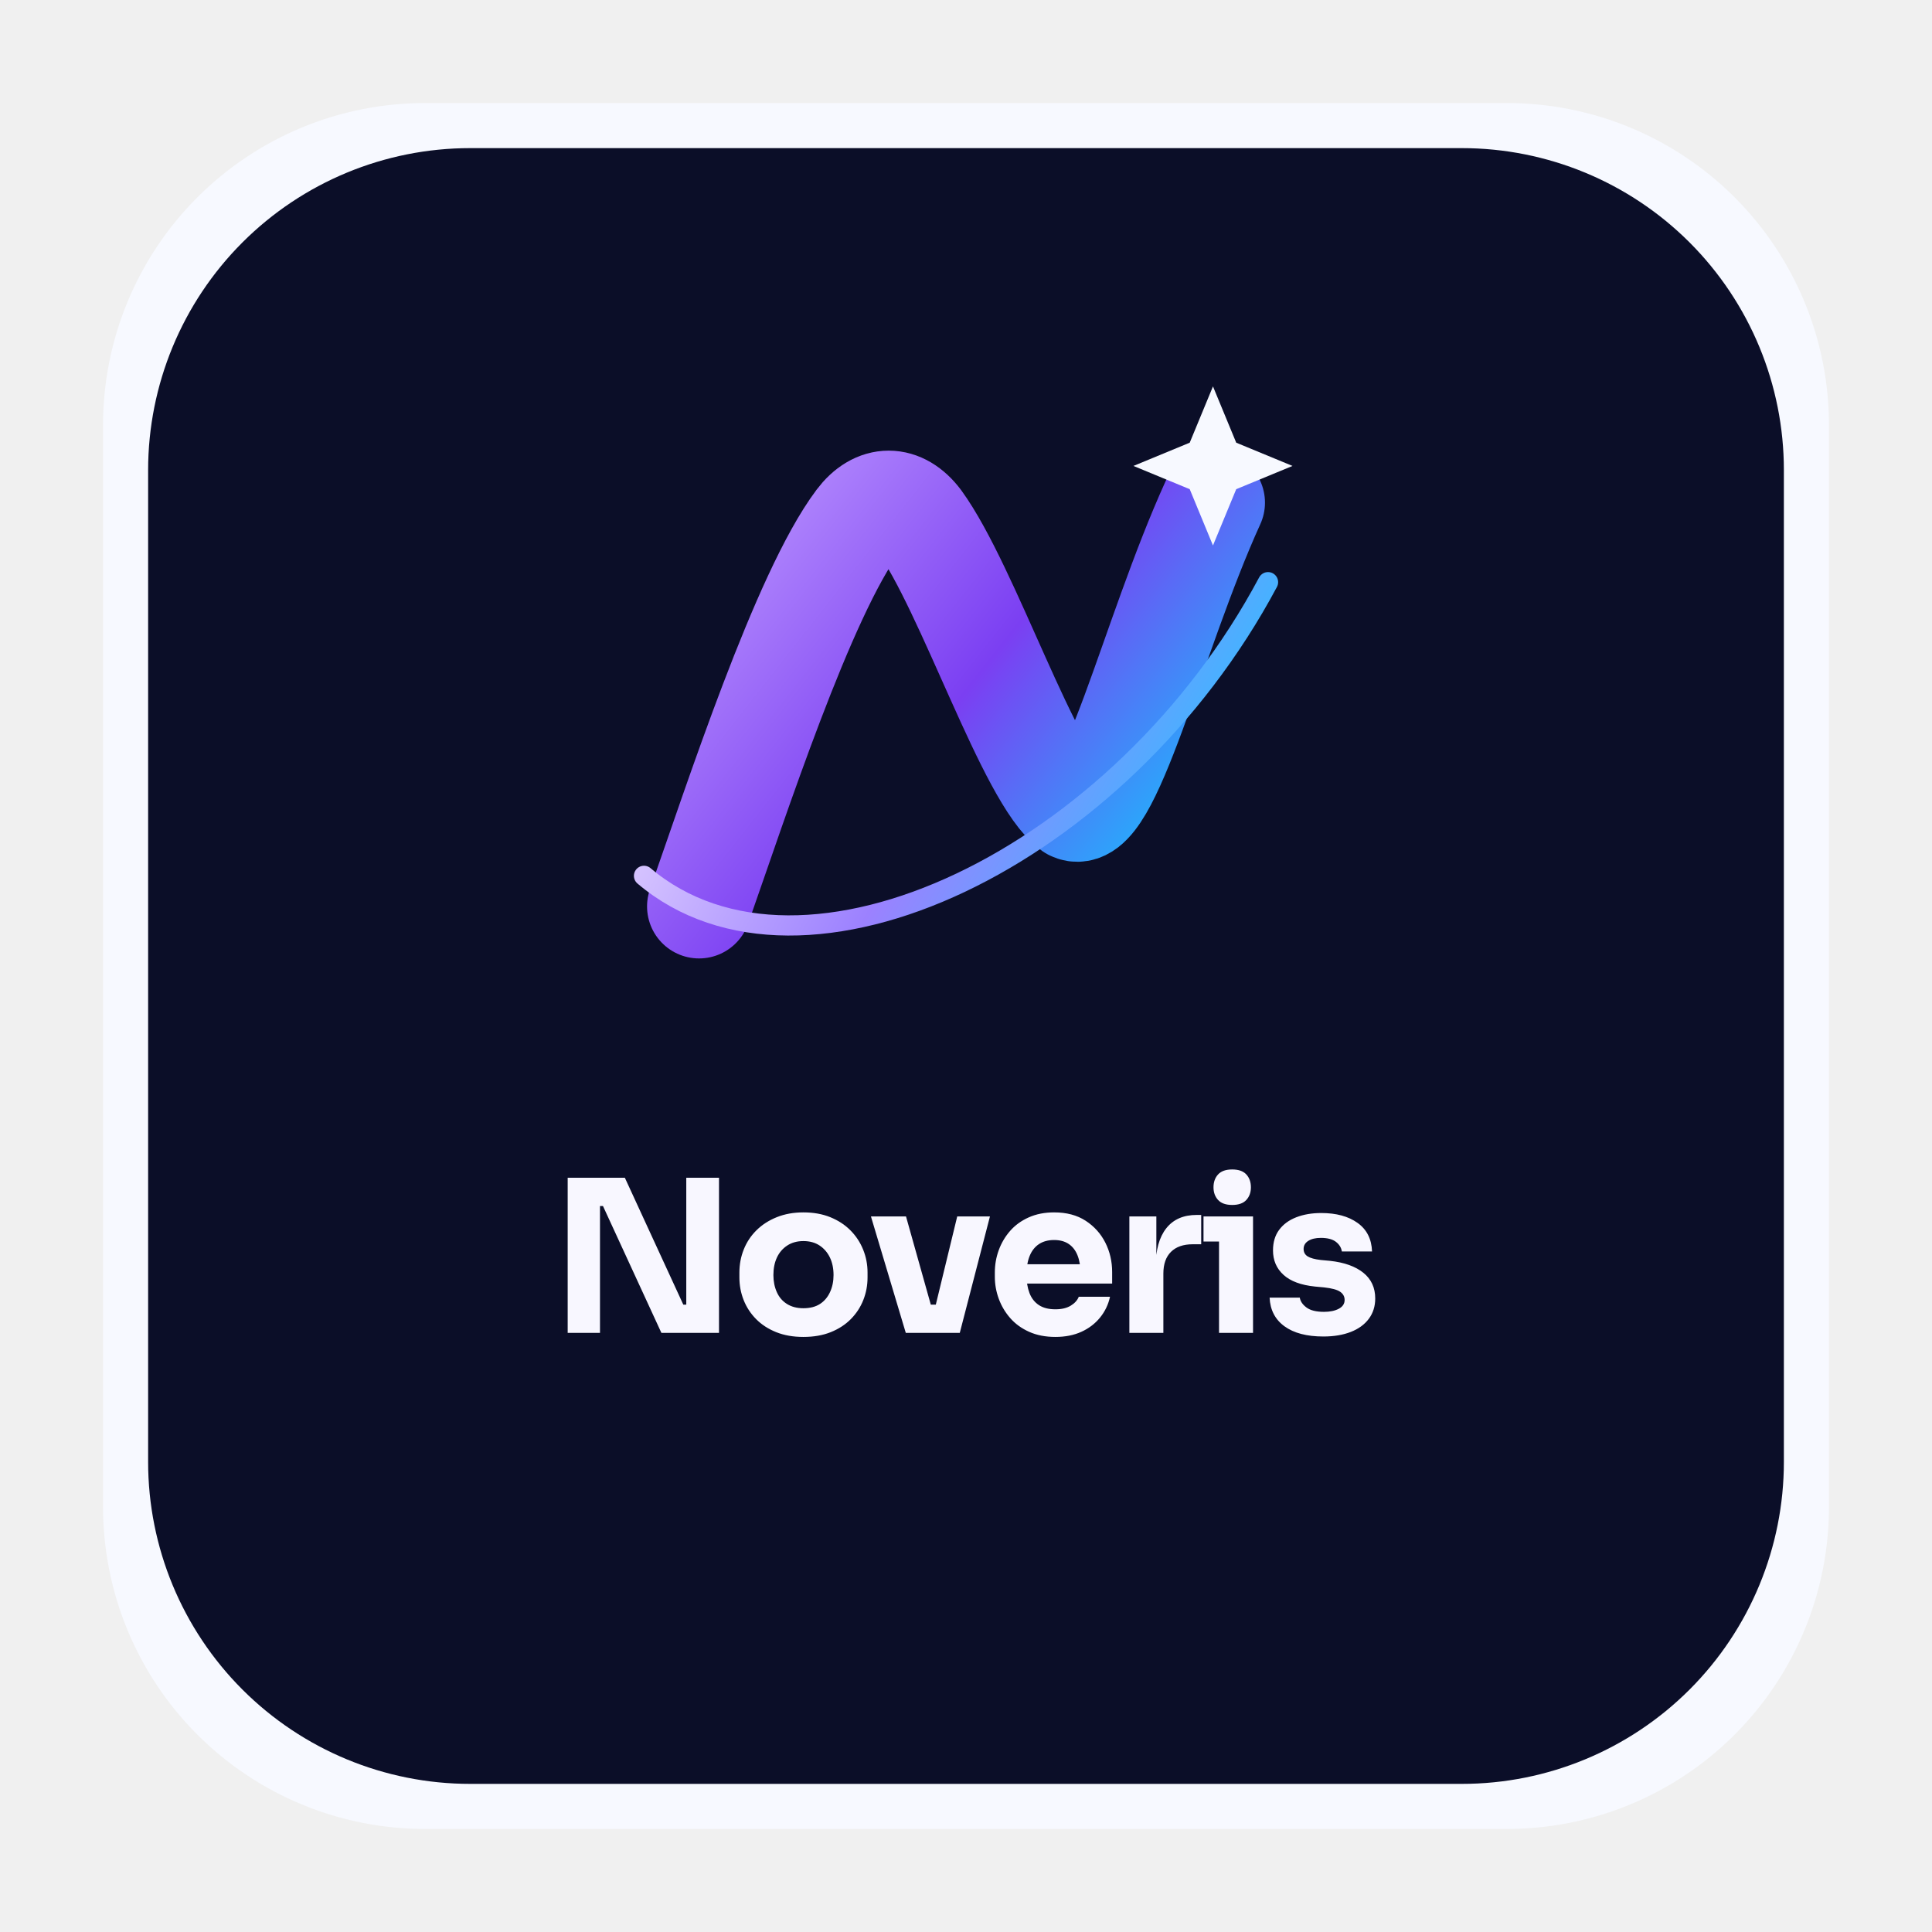
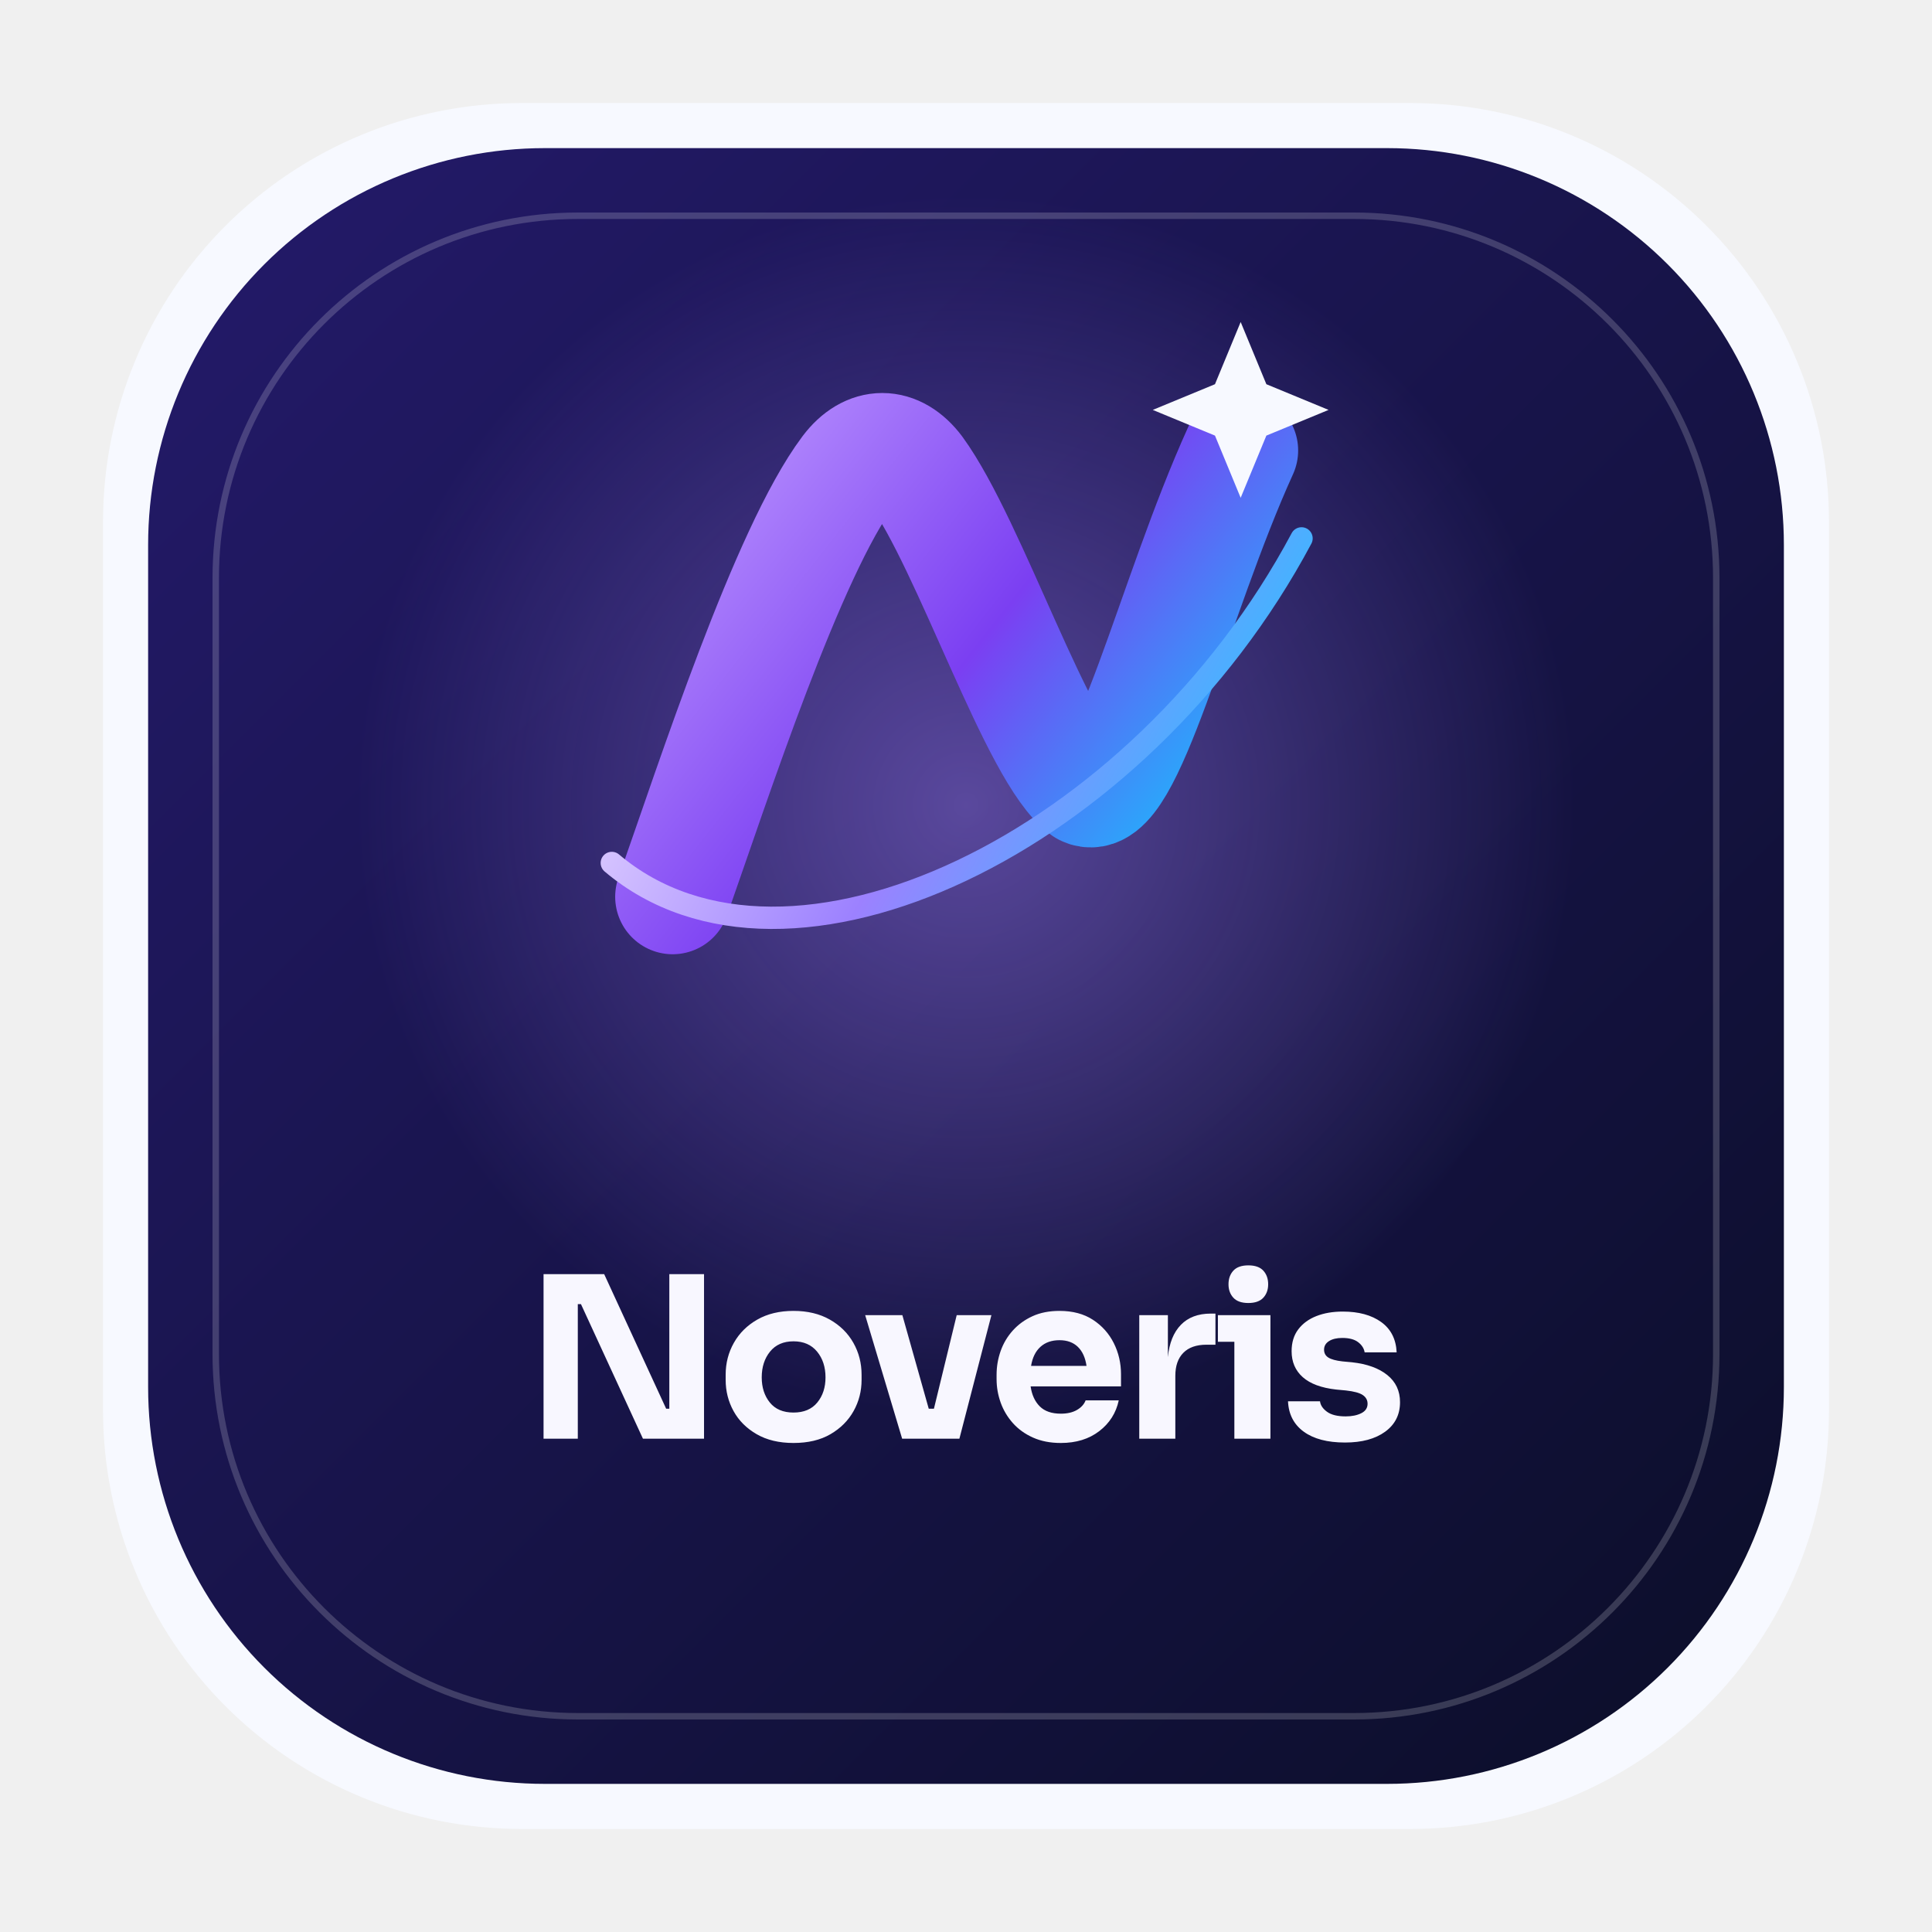
<svg xmlns="http://www.w3.org/2000/svg" width="600" height="600" viewBox="0 0 600 600" fill="none">
  <g>
    <g clip-path="url(#clip1)">
-       <path transform="matrix(1 0 0 1 32 32)" d="M100 0L436 0C462.522 0 487.957 10.536 506.711 29.289C525.464 48.043 536 73.478 536 100L536 100L536 436C536 462.522 525.464 487.957 506.711 506.711C487.957 525.464 462.522 536 436 536L436 536L100 536C73.478 536 48.043 525.464 29.289 506.711C10.536 487.957 0 462.522 0 436L0 436L0 100C0 73.478 10.536 48.043 29.289 29.289C48.043 10.536 73.478 0 100 0L100 0Z" fill="#F7F9FF" />
+       <path transform="matrix(1 0 0 1 32 32)" d="M130 0L406 0C440.478 0 473.544 13.696 497.924 38.076C522.304 62.456 536 95.522 536 130L536 130L536 406C536 440.478 522.304 473.544 497.924 497.924C473.544 522.304 440.478 536 406 536L406 536L130 536C95.522 536 62.456 522.304 38.076 497.924C13.696 473.544 0 440.478 0 406L0 406L0 130C0 95.522 13.696 62.456 38.076 38.076C62.456 13.696 95.522 0 130 0L130 0Z" fill="#F7F9FF" />
    </g>
    <g clip-path="url(#clip1)">
-       <path transform="matrix(1 0 0 1 46 46)" d="M100 0L408 0C434.522 0 459.957 10.536 478.711 29.289C497.464 48.043 508 73.478 508 100L508 100L508 408C508 434.522 497.464 459.957 478.711 478.711C459.957 497.464 434.522 508 408 508L408 508L100 508C73.478 508 48.043 497.464 29.289 478.711C10.536 459.957 0 434.522 0 408L0 408L0 100C0 73.478 10.536 48.043 29.289 29.289C48.043 10.536 73.478 0 100 0L100 0Z" fill="#0B0E28" />
+       <path transform="matrix(1 0 0 1 46 46)" d="M123.209 0L384.791 0C417.468 0 448.807 12.981 471.913 36.087C495.019 59.193 508 90.532 508 123.209L508 123.209L508 384.791C508 417.468 495.019 448.807 471.913 471.913C448.807 495.019 417.468 508 384.791 508L384.791 508L123.209 508C90.532 508 59.193 495.019 36.087 471.913C12.981 448.807 0 417.468 0 384.791L0 384.791L0 123.209C0 90.532 12.981 59.193 36.087 36.087C59.193 12.981 90.532 0 123.209 0L123.209 0Z" fill="url(#paint2)" />
+     </g>
+     <g clip-path="url(#clip1)">
+       <path transform="matrix(1 0 0 1 110 60)" d="M380 190C380 257.88 343.786 320.605 285 354.545C226.214 388.485 153.786 388.485 95 354.545C36.214 320.605 0 257.88 0 190C0 122.12 36.214 59.395 95 25.455C153.786 -8.485 226.214 -8.485 285 25.455C343.786 59.395 380 122.12 380 190" fill="url(#paint3)" />
+     </g>
+     <g clip-path="url(#clip1)">
+       <path transform="matrix(1 0 0 1 66 66)" d="M1 113.507C1 51.371 51.371 1 113.507 1L354.493 1C416.629 1 467 51.371 467 113.507L467 354.493C467 416.629 416.629 467 354.493 467L113.507 467C51.371 467 1 416.629 1 354.493Z" fill="none" stroke="#FFFFFF" stroke-opacity="0.18" stroke-width="2" />
    </g>
    <g>
      <g clip-path="url(#clip1)">
-         <path transform="matrix(1 0 0 1 217.1 156.1)" d="M0 125.4C11.4 93.1 32.3 28.5 49.4 5.7C55.1 -1.9 62.7 -1.9 68.4 5.7C83.6 26.6 102.6 85.5 115.9 95C127.3 100.7 140.6 41.8 159.6 0" fill="none" stroke="url(#paint2)" stroke-width="32.3" stroke-linecap="round" stroke-linejoin="round" />
+         <path transform="matrix(1 0 0 1 208.9 139.9)" d="M0 138.6C12.6 102.9 35.7 31.5 54.6 6.3C60.9 -2.1 69.3 -2.1 75.6 6.3C92.4 29.4 113.4 94.5 128.1 105C140.7 111.3 155.4 46.2 176.4 0" fill="none" stroke="url(#paint4)" stroke-width="35.7" stroke-linecap="round" stroke-linejoin="round" />
      </g>
      <g clip-path="url(#clip1)">
-         <path transform="matrix(1 0 0 1 200 180.8)" d="M0 91.2C49.4 133 148.2 85.5 193.8 0" fill="none" stroke="url(#paint3)" stroke-width="6.27" stroke-linecap="round" stroke-linejoin="round" />
+         <path transform="matrix(1 0 0 1 190 167.2)" d="M0 100.8C54.6 147 163.8 94.5 214.2 0" fill="none" stroke="url(#paint5)" stroke-width="6.93" stroke-linecap="round" stroke-linejoin="round" />
      </g>
      <g clip-path="url(#clip1)">
-         <path transform="matrix(1 0 0 1 352 120)" d="M24.7 0L31.92 17.48L49.4 24.7L31.92 31.92L24.7 49.4L17.48 31.92L0 24.7L17.48 17.48L24.7 0Z" fill="#F7F9FF" />
+         <path transform="matrix(1 0 0 1 358 100)" d="M27.3 0L35.28 19.32L54.6 27.3L35.28 35.28L27.3 54.6L19.32 35.28L0 27.3L19.32 19.32L27.3 0Z" fill="#F7F9FF" />
      </g>
    </g>
    <g clip-path="url(#clip1)">
-       <path transform="matrix(1 0 0 1 72 355)" d="M104.3 58.94L104.3 10.76L122.054 10.76L140.204 50.162L142.448 50.162L141.128 51.35L141.128 10.76L151.292 10.76L151.292 58.94L133.406 58.94L115.256 19.538L113.012 19.538L114.332 18.35L114.332 58.94ZM177.492 60.194Q172.74 60.194 169.044 58.709Q165.348 57.224 162.807 54.65Q160.266 52.076 158.946 48.743Q157.626 45.41 157.626 41.714L157.626 40.196Q157.626 36.434 158.979 33.035Q160.332 29.636 162.939 27.062Q165.546 24.488 169.242 23.003Q172.938 21.518 177.492 21.518Q182.178 21.518 185.841 23.003Q189.504 24.488 192.078 27.062Q194.652 29.636 196.038 33.035Q197.424 36.434 197.424 40.196L197.424 41.714Q197.424 45.41 196.104 48.743Q194.784 52.076 192.243 54.65Q189.702 57.224 186.006 58.709Q182.31 60.194 177.492 60.194ZM177.492 51.284Q180.594 51.284 182.64 49.964Q184.686 48.644 185.775 46.268Q186.864 43.892 186.864 40.988Q186.864 37.886 185.742 35.543Q184.62 33.2 182.541 31.814Q180.462 30.428 177.492 30.428Q174.588 30.428 172.476 31.814Q170.364 33.2 169.275 35.543Q168.186 37.886 168.186 40.988Q168.186 43.892 169.242 46.268Q170.298 48.644 172.41 49.964Q174.522 51.284 177.492 51.284ZM209.302 58.94L198.478 22.772L209.368 22.772L219.532 58.94ZM212.602 58.94L212.602 50.162L223.228 50.162L223.228 58.94ZM216.496 58.94L225.274 22.772L235.438 22.772L226.066 58.94ZM255.765 60.194Q251.145 60.194 247.614 58.61Q244.083 57.026 241.74 54.353Q239.397 51.68 238.176 48.347Q236.955 45.014 236.955 41.516L236.955 40.196Q236.955 36.566 238.176 33.233Q239.397 29.9 241.707 27.26Q244.017 24.62 247.482 23.069Q250.947 21.518 255.369 21.518Q261.177 21.518 265.17 24.125Q269.163 26.732 271.275 30.923Q273.387 35.114 273.387 40.064L273.387 43.628L241.377 43.628L241.377 37.622L266.985 37.622L263.553 40.394Q263.553 37.16 262.629 34.85Q261.705 32.54 259.89 31.319Q258.075 30.098 255.369 30.098Q252.597 30.098 250.683 31.352Q248.769 32.606 247.779 35.015Q246.789 37.424 246.789 40.922Q246.789 44.156 247.713 46.565Q248.637 48.974 250.617 50.294Q252.597 51.614 255.765 51.614Q258.669 51.614 260.517 50.492Q262.365 49.37 263.025 47.72L272.727 47.72Q271.935 51.35 269.625 54.188Q267.315 57.026 263.817 58.61Q260.319 60.194 255.765 60.194ZM278.734 58.94L278.734 22.772L287.116 22.772L287.116 38.282L286.918 38.282Q286.918 30.626 290.185 26.468Q293.452 22.31 299.656 22.31L301.042 22.31L301.042 31.418L298.402 31.418Q294.046 31.418 291.67 33.761Q289.294 36.104 289.294 40.526L289.294 58.94ZM306.58 58.94L306.58 22.772L317.14 22.772L317.14 58.94ZM301.762 30.56L301.762 22.772L317.14 22.772L317.14 30.56ZM310.672 19.208Q307.702 19.208 306.283 17.657Q304.864 16.106 304.864 13.73Q304.864 11.288 306.283 9.737Q307.702 8.186 310.672 8.186Q313.642 8.186 315.061 9.737Q316.48 11.288 316.48 13.73Q316.48 16.106 315.061 17.657Q313.642 19.208 310.672 19.208ZM338.985 60.062Q331.263 60.062 326.907 56.894Q322.551 53.726 322.287 47.984L331.659 47.984Q331.923 49.7 333.738 51.053Q335.553 52.406 339.183 52.406Q341.955 52.406 343.77 51.449Q345.585 50.492 345.585 48.71Q345.585 47.126 344.199 46.169Q342.813 45.212 339.249 44.816L336.411 44.552Q329.877 43.892 326.61 40.922Q323.343 37.952 323.343 33.332Q323.343 29.504 325.257 26.93Q327.171 24.356 330.57 23.036Q333.969 21.716 338.325 21.716Q345.321 21.716 349.611 24.785Q353.901 27.854 354.099 33.662L344.727 33.662Q344.463 31.88 342.879 30.659Q341.295 29.438 338.193 29.438Q335.751 29.438 334.299 30.362Q332.847 31.286 332.847 32.87Q332.847 34.388 334.101 35.18Q335.355 35.972 338.193 36.302L341.031 36.566Q347.697 37.292 351.393 40.262Q355.089 43.232 355.089 48.248Q355.089 51.878 353.109 54.551Q351.129 57.224 347.499 58.643Q343.869 60.062 338.985 60.062Z" fill="#F8F7FF" />
+       <path transform="matrix(1 0 0 1 72 385)" d="M96.803 61.8L96.803 10.7L115.633 10.7L134.883 52.49L135.863 52.49L135.863 10.7L146.643 10.7L146.643 61.8L127.673 61.8L108.423 20.01L107.443 20.01L107.443 61.8ZM174.431 63.13Q167.711 63.13 162.986 60.4Q158.261 57.67 155.811 53.225Q153.361 48.78 153.361 43.53L153.361 41.92Q153.361 36.53 155.916 32.015Q158.471 27.5 163.196 24.805Q167.921 22.11 174.431 22.11Q180.941 22.11 185.701 24.805Q190.461 27.5 193.016 32.015Q195.571 36.53 195.571 41.92L195.571 43.53Q195.571 48.78 193.086 53.225Q190.601 57.67 185.911 60.4Q181.221 63.13 174.431 63.13ZM174.431 53.68Q179.261 53.68 181.816 50.565Q184.371 47.45 184.371 42.76Q184.371 37.93 181.746 34.745Q179.121 31.56 174.431 31.56Q169.741 31.56 167.151 34.745Q164.561 37.93 164.561 42.76Q164.561 47.45 167.081 50.565Q169.601 53.68 174.431 53.68ZM208.169 61.8L196.689 23.44L208.239 23.44L216.429 52.49L218.039 52.49L225.109 23.44L235.889 23.44L225.949 61.8ZM257.448 63.13Q252.548 63.13 248.803 61.45Q245.058 59.77 242.538 56.935Q240.018 54.1 238.758 50.565Q237.498 47.03 237.498 43.32L237.498 41.92Q237.498 38.14 238.758 34.57Q240.018 31 242.538 28.2Q245.058 25.4 248.663 23.755Q252.268 22.11 257.028 22.11Q263.188 22.11 267.423 24.875Q271.658 27.64 273.898 32.12Q276.138 36.6 276.138 41.78L276.138 45.56L248.068 45.56Q248.628 49.48 250.903 51.755Q253.178 54.03 257.448 54.03Q260.458 54.03 262.453 52.875Q264.448 51.72 265.148 49.9L275.438 49.9Q274.178 55.78 269.383 59.455Q264.588 63.13 257.448 63.13ZM257.028 31.21Q253.388 31.21 251.113 33.275Q248.838 35.34 248.208 39.19L265.428 39.19Q264.868 35.34 262.733 33.275Q260.598 31.21 257.028 31.21ZM281.809 61.8L281.809 23.44L290.699 23.44L290.699 36.46Q291.329 29.95 294.724 26.45Q298.119 22.95 303.999 22.95L305.469 22.95L305.469 32.61L302.669 32.61Q297.979 32.61 295.494 35.13Q293.009 37.65 293.009 42.27L293.009 61.8ZM315.682 19.66Q312.532 19.66 311.027 18.015Q309.522 16.37 309.522 13.85Q309.522 11.26 311.027 9.615Q312.532 7.97 315.682 7.97Q318.832 7.97 320.337 9.615Q321.842 11.26 321.842 13.85Q321.842 16.37 320.337 18.015Q318.832 19.66 315.682 19.66ZM311.342 61.8L311.342 31.7L306.232 31.7L306.232 23.44L322.542 23.44L322.542 61.8ZM345.711 62.99Q337.521 62.99 332.901 59.63Q328.281 56.27 328.001 50.18L337.941 50.18Q338.151 52 340.111 53.435Q342.071 54.87 345.921 54.87Q348.791 54.87 350.751 53.89Q352.711 52.91 352.711 50.95Q352.711 49.27 351.241 48.255Q349.771 47.24 345.991 46.82L342.981 46.54Q336.051 45.77 332.586 42.69Q329.121 39.61 329.121 34.64Q329.121 30.58 331.186 27.85Q333.251 25.12 336.821 23.72Q340.391 22.32 345.011 22.32Q352.431 22.32 356.946 25.575Q361.461 28.83 361.741 34.99L351.801 34.99Q351.521 33.17 349.806 31.84Q348.091 30.51 344.871 30.51Q342.281 30.51 340.741 31.49Q339.201 32.47 339.201 34.15Q339.201 35.76 340.531 36.6Q341.861 37.44 344.871 37.79L347.881 38.07Q354.881 38.84 358.836 42.025Q362.791 45.21 362.791 50.46Q362.791 56.27 358.171 59.63Q353.551 62.99 345.711 62.99Z" fill="#F8F7FF" />
    </g>
  </g>
  <defs>
    <clipPath id="clip1">
      <path d="M0 0L600 0L600 600L0 600Z" />
    </clipPath>
-     <linearGradient id="paint2" x1="0" y1="0" x2="159.6" y2="125.4" gradientUnits="userSpaceOnUse">
+     <linearGradient id="paint2" x1="0" y1="0" x2="508" y2="508" gradientUnits="userSpaceOnUse">
+       <stop offset="0" stop-color="#241A6B" />
+       <stop offset="1" stop-color="#0B0E28" />
+     </linearGradient>
+     <radialGradient id="paint3" cx="0" cy="0" r="1" gradientUnits="userSpaceOnUse" gradientTransform="matrix(0 190 190 0 190 190)">
+       <stop offset="0" stop-color="#A987FF" stop-opacity="0.45" />
+       <stop offset="1" stop-color="#A987FF" stop-opacity="0" />
+     </radialGradient>
+     <linearGradient id="paint4" x1="0" y1="0" x2="176.4" y2="138.6" gradientUnits="userSpaceOnUse">
      <stop offset="0" stop-color="#BC96FF" />
      <stop offset="0.5" stop-color="#7B3FF2" />
      <stop offset="1" stop-color="#06D6FF" />
    </linearGradient>
-     <linearGradient id="paint3" x1="0" y1="0" x2="193.8" y2="106.609" gradientUnits="userSpaceOnUse">
+     <linearGradient id="paint5" x1="0" y1="0" x2="214.2" y2="117.831" gradientUnits="userSpaceOnUse">
      <stop offset="0" stop-color="#F6E9FF" />
      <stop offset="0.5" stop-color="#9C81FF" />
      <stop offset="1" stop-color="#06D6FF" />
    </linearGradient>
  </defs>
</svg>
